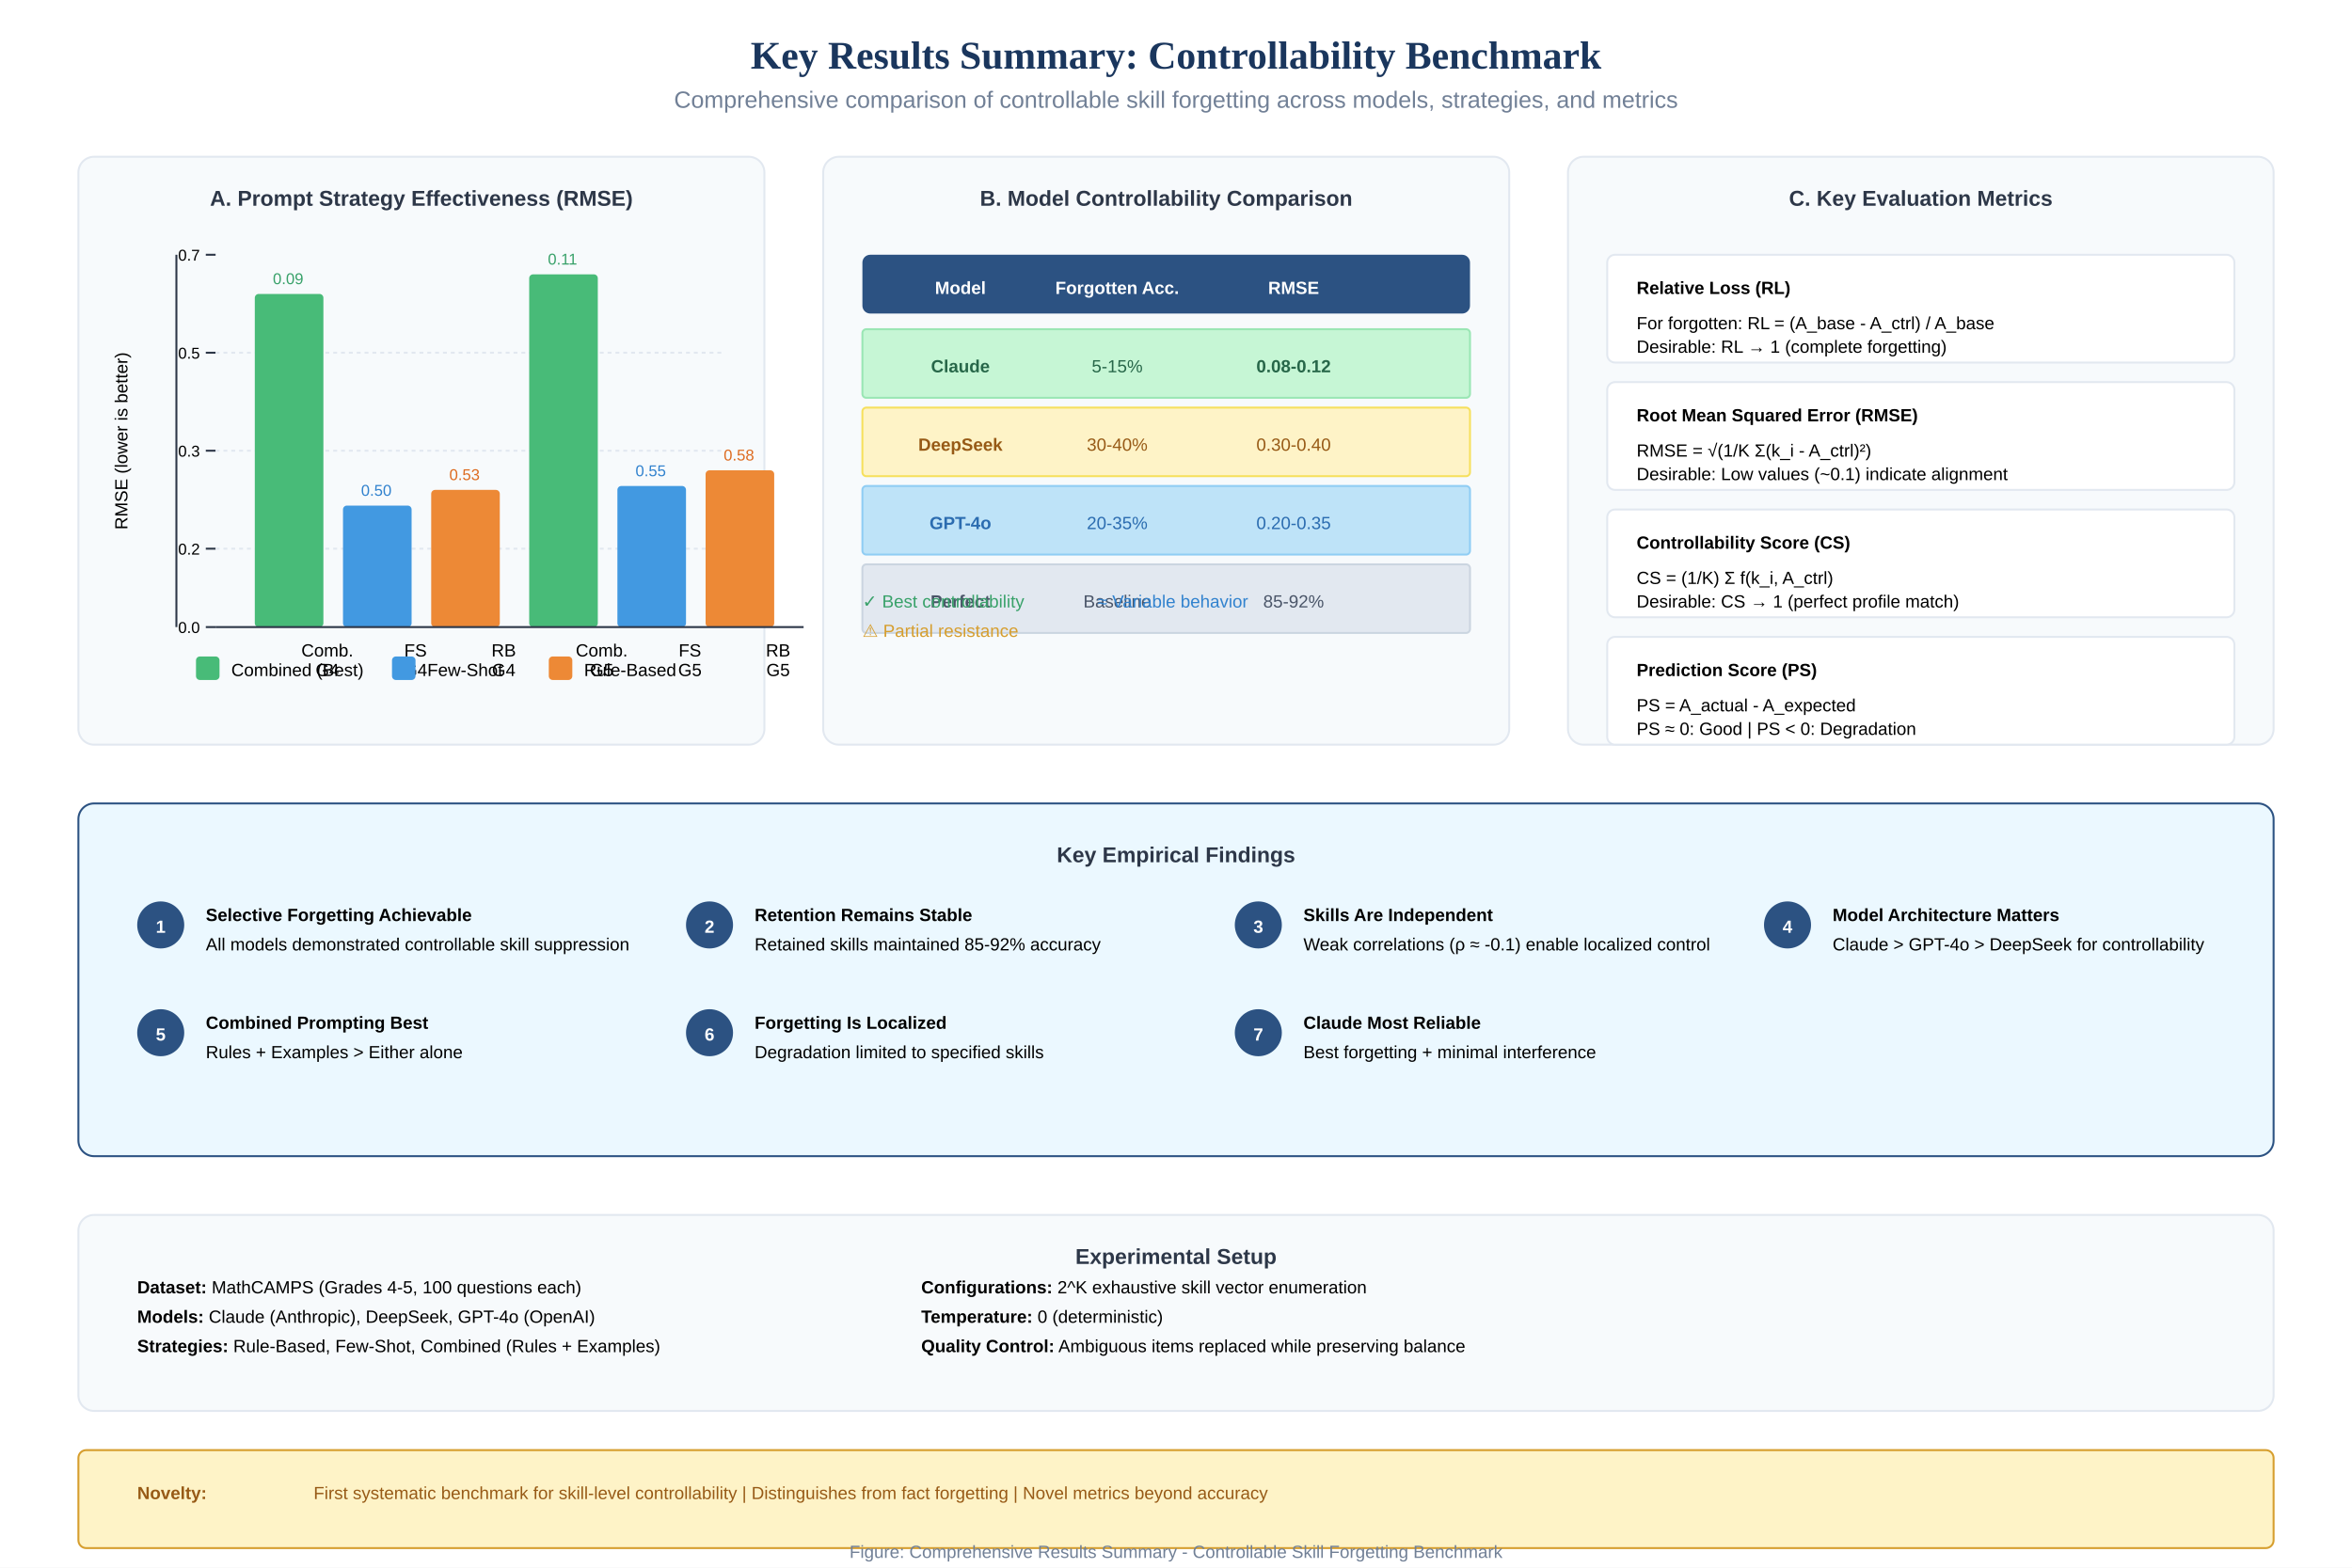
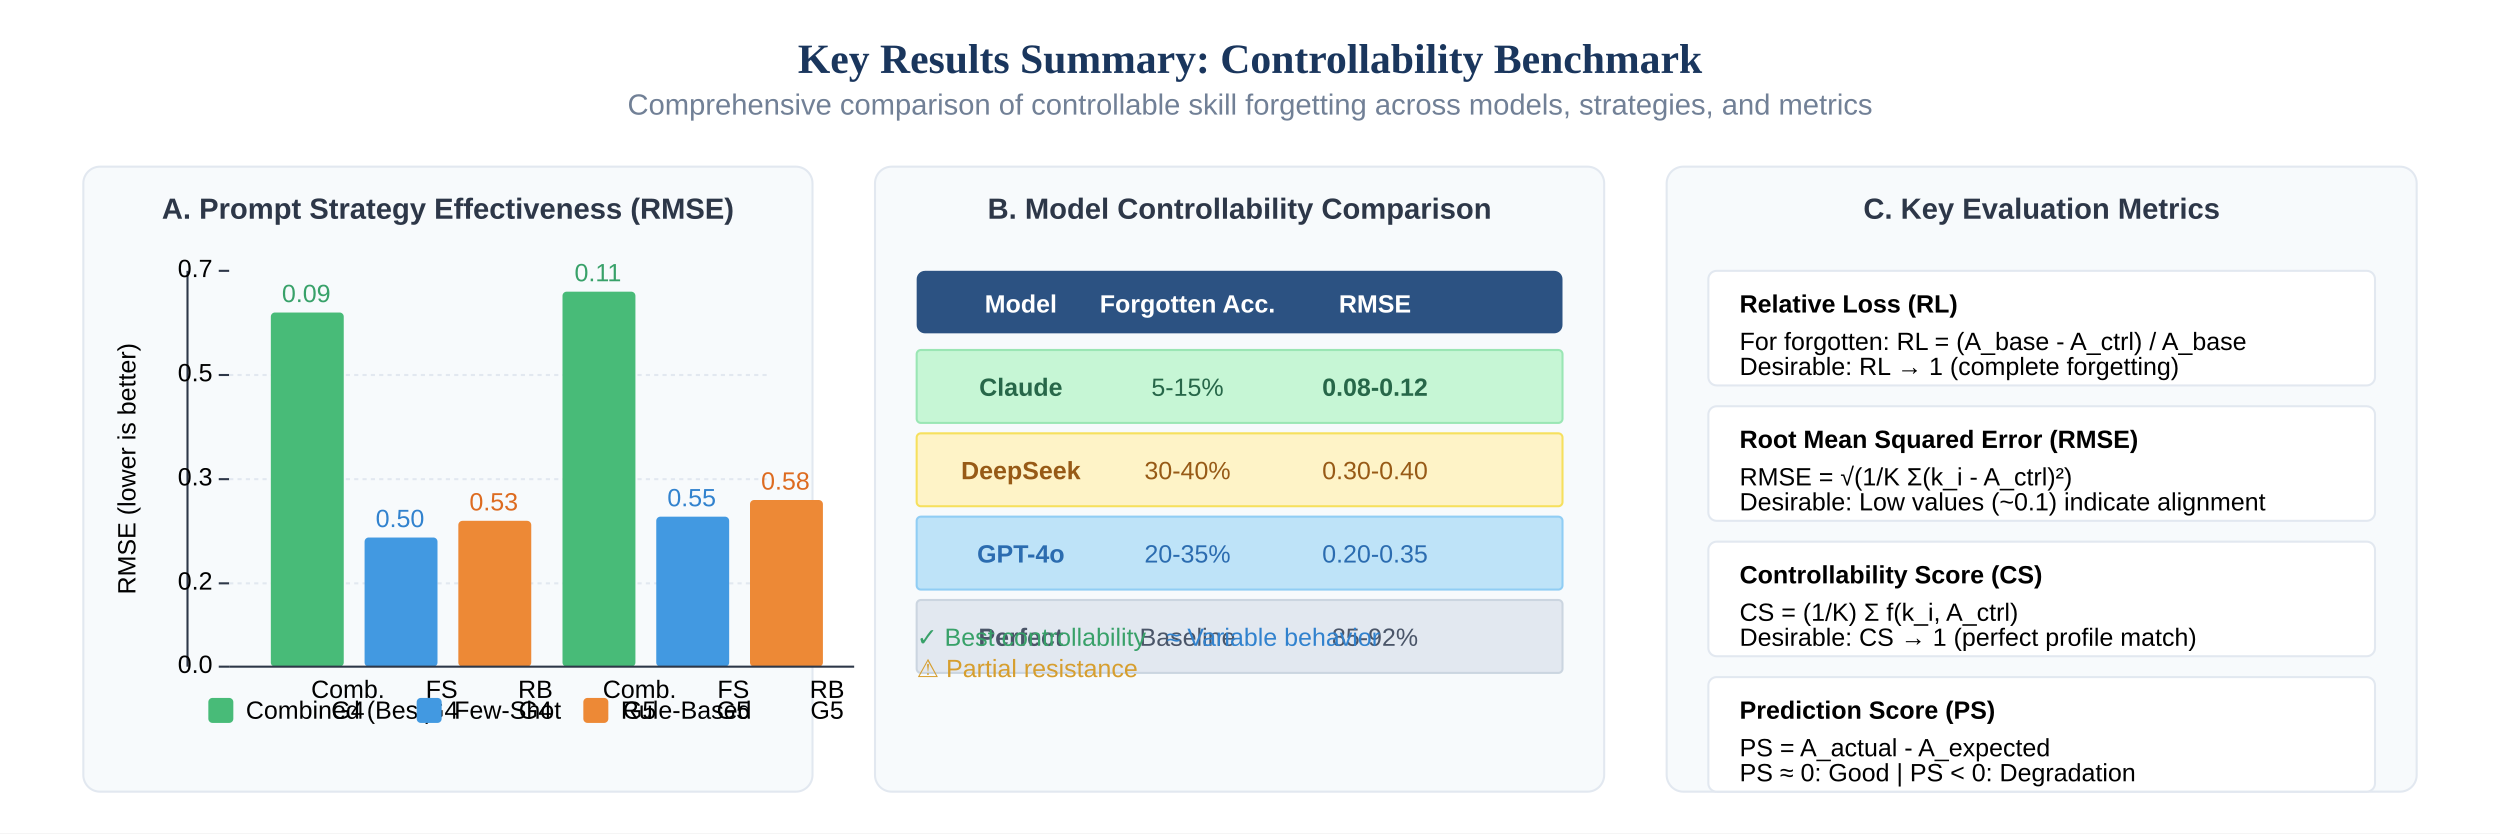
- <svg xmlns="http://www.w3.org/2000/svg" viewBox="0 0 1200 800">
+ <svg xmlns="http://www.w3.org/2000/svg" viewBox="0 0 1200 400">
  <defs>
    <style>
      .title { font-family: 'Times New Roman', serif; font-size: 20px; font-weight: bold; fill: #1a365d; }
-       .subtitle { font-family: 'Arial', sans-serif; font-size: 12px; fill: #718096; }
-       .label { font-family: 'Arial', sans-serif; font-size: 11px; fill: #2d3748; }
-       .small { font-family: 'Arial', sans-serif; font-size: 9px; }
-       .tick { font-family: 'Arial', sans-serif; font-size: 8px; }
+       .subtitle { font-family: 'Arial', sans-serif; font-size: 14px; fill: #718096; }
+       .label { font-family: 'Arial', sans-serif; font-size: 14px; fill: #2d3748; }
+       .small { font-family: 'Arial', sans-serif; font-size: 12px; }
+       .tick { font-family: 'Arial', sans-serif; font-size: 12px; }
      .bold { font-weight: bold; }
    </style>
  </defs>
-   <rect width="1200" height="800" fill="white" />
+   <rect width="1200" height="400" fill="white" />
  <text x="600" y="35" text-anchor="middle" class="title">Key Results Summary: Controllability Benchmark</text>
  <text x="600" y="55" text-anchor="middle" class="subtitle">Comprehensive comparison of controllable skill forgetting across models, strategies, and metrics</text>
  <g transform="translate(40, 80)">
    <rect x="0" y="0" width="350" height="300" fill="#f7fafc" stroke="#e2e8f0" rx="8" />
    <text x="175" y="25" text-anchor="middle" class="label bold">A. Prompt Strategy Effectiveness (RMSE)</text>
    <line x1="50" y1="50" x2="50" y2="240" stroke="#2d3748" stroke-width="1" />
    <text x="25" y="145" transform="rotate(-90, 25, 145)" text-anchor="middle" class="small">RMSE (lower is better)</text>
    <g transform="translate(70, 50)">
      <line x1="-5" y1="0" x2="0" y2="0" stroke="#2d3748" />
      <text x="-8" y="3" text-anchor="end" class="tick">0.7</text>
      <line x1="-5" y1="50" x2="0" y2="50" stroke="#2d3748" />
      <text x="-8" y="53" text-anchor="end" class="tick">0.5</text>
      <line x1="-5" y1="100" x2="0" y2="100" stroke="#2d3748" />
      <text x="-8" y="103" text-anchor="end" class="tick">0.3</text>
      <line x1="-5" y1="150" x2="0" y2="150" stroke="#2d3748" />
      <text x="-8" y="153" text-anchor="end" class="tick">0.2</text>
      <line x1="-5" y1="190" x2="0" y2="190" stroke="#2d3748" />
      <text x="-8" y="193" text-anchor="end" class="tick">0.0</text>
      <g stroke="#e2e8f0" stroke-dasharray="2,2">
        <line x1="0" y1="50" x2="260" y2="50" />
        <line x1="0" y1="100" x2="260" y2="100" />
        <line x1="0" y1="150" x2="260" y2="150" />
      </g>
      <rect x="20" y="20" width="35" height="170" fill="#48bb78" rx="2" />
      <text x="37" y="15" text-anchor="middle" class="tick" fill="#38a169">0.09</text>
      <rect x="65" y="128" width="35" height="62" fill="#4299e1" rx="2" />
      <text x="82" y="123" text-anchor="middle" class="tick" fill="#3182ce">0.50</text>
      <rect x="110" y="120" width="35" height="70" fill="#ed8936" rx="2" />
      <text x="127" y="115" text-anchor="middle" class="tick" fill="#dd6b20">0.53</text>
      <rect x="160" y="10" width="35" height="180" fill="#48bb78" rx="2" />
      <text x="177" y="5" text-anchor="middle" class="tick" fill="#38a169">0.11</text>
      <rect x="205" y="118" width="35" height="72" fill="#4299e1" rx="2" />
      <text x="222" y="113" text-anchor="middle" class="tick" fill="#3182ce">0.55</text>
      <rect x="250" y="110" width="35" height="80" fill="#ed8936" rx="2" />
      <text x="267" y="105" text-anchor="middle" class="tick" fill="#dd6b20">0.58</text>
      <line x1="0" y1="190" x2="300" y2="190" stroke="#2d3748" />
      <text x="57" y="205" text-anchor="middle" class="small">Comb.</text>
      <text x="57" y="215" text-anchor="middle" class="small">G4</text>
      <text x="102" y="205" text-anchor="middle" class="small">FS</text>
      <text x="102" y="215" text-anchor="middle" class="small">G4</text>
      <text x="147" y="205" text-anchor="middle" class="small">RB</text>
      <text x="147" y="215" text-anchor="middle" class="small">G4</text>
      <text x="197" y="205" text-anchor="middle" class="small">Comb.</text>
      <text x="197" y="215" text-anchor="middle" class="small">G5</text>
      <text x="242" y="205" text-anchor="middle" class="small">FS</text>
      <text x="242" y="215" text-anchor="middle" class="small">G5</text>
      <text x="287" y="205" text-anchor="middle" class="small">RB</text>
      <text x="287" y="215" text-anchor="middle" class="small">G5</text>
    </g>
    <g transform="translate(60, 255)">
      <rect x="0" y="0" width="12" height="12" fill="#48bb78" rx="2" />
      <text x="18" y="10" class="small">Combined (Best)</text>
      <rect x="100" y="0" width="12" height="12" fill="#4299e1" rx="2" />
      <text x="118" y="10" class="small">Few-Shot</text>
      <rect x="180" y="0" width="12" height="12" fill="#ed8936" rx="2" />
      <text x="198" y="10" class="small">Rule-Based</text>
    </g>
  </g>
  <g transform="translate(420, 80)">
    <rect x="0" y="0" width="350" height="300" fill="#f7fafc" stroke="#e2e8f0" rx="8" />
    <text x="175" y="25" text-anchor="middle" class="label bold">B. Model Controllability Comparison</text>
    <g transform="translate(20, 50)">
      <rect x="0" y="0" width="310" height="30" fill="#2c5282" rx="4" />
      <text x="50" y="20" text-anchor="middle" fill="white" class="small bold">Model</text>
      <text x="130" y="20" text-anchor="middle" fill="white" class="small bold">Forgotten Acc.</text>
      <text x="220" y="20" text-anchor="middle" fill="white" class="small bold">RMSE</text>
      <rect x="0" y="38" width="310" height="35" fill="#c6f6d5" stroke="#9ae6b4" rx="2" />
      <text x="50" y="60" text-anchor="middle" class="small bold" fill="#276749">Claude</text>
      <text x="130" y="60" text-anchor="middle" class="small" fill="#276749">5-15%</text>
      <text x="220" y="60" text-anchor="middle" class="small bold" fill="#276749">0.08-0.12</text>
      <rect x="0" y="78" width="310" height="35" fill="#fef3c7" stroke="#f6e05e" rx="2" />
      <text x="50" y="100" text-anchor="middle" class="small bold" fill="#975a16">DeepSeek</text>
      <text x="130" y="100" text-anchor="middle" class="small" fill="#975a16">30-40%</text>
      <text x="220" y="100" text-anchor="middle" class="small" fill="#975a16">0.30-0.40</text>
      <rect x="0" y="118" width="310" height="35" fill="#bee3f8" stroke="#90cdf4" rx="2" />
      <text x="50" y="140" text-anchor="middle" class="small bold" fill="#2b6cb0">GPT-4o</text>
      <text x="130" y="140" text-anchor="middle" class="small" fill="#2b6cb0">20-35%</text>
      <text x="220" y="140" text-anchor="middle" class="small" fill="#2b6cb0">0.20-0.35</text>
      <rect x="0" y="158" width="310" height="35" fill="#e2e8f0" stroke="#cbd5e0" rx="2" />
      <text x="50" y="180" text-anchor="middle" class="small bold" fill="#4a5568">Perfect</text>
      <text x="130" y="180" text-anchor="middle" class="small" fill="#4a5568">Baseline</text>
      <text x="220" y="180" text-anchor="middle" class="small" fill="#4a5568">85-92%</text>
    </g>
    <g transform="translate(20, 230)">
      <text x="0" y="0" class="small" fill="#38a169">✓ Best controllability</text>
      <text x="0" y="15" class="small" fill="#d69e2e">⚠ Partial resistance</text>
      <text x="120" y="0" class="small" fill="#3182ce">≈ Variable behavior</text>
    </g>
  </g>
  <g transform="translate(800, 80)">
    <rect x="0" y="0" width="360" height="300" fill="#f7fafc" stroke="#e2e8f0" rx="8" />
    <text x="180" y="25" text-anchor="middle" class="label bold">C. Key Evaluation Metrics</text>
    <g transform="translate(20, 50)">
      <rect x="0" y="0" width="320" height="55" fill="white" stroke="#e2e8f0" rx="4" />
      <text x="15" y="20" class="small bold">Relative Loss (RL)</text>
      <text x="15" y="38" class="small">For forgotten: RL = (A_base - A_ctrl) / A_base</text>
      <text x="15" y="50" class="small">Desirable: RL → 1 (complete forgetting)</text>
      <rect x="0" y="65" width="320" height="55" fill="white" stroke="#e2e8f0" rx="4" />
      <text x="15" y="85" class="small bold">Root Mean Squared Error (RMSE)</text>
      <text x="15" y="103" class="small">RMSE = √(1/K Σ(k_i - A_ctrl)²)</text>
      <text x="15" y="115" class="small">Desirable: Low values (~0.1) indicate alignment</text>
      <rect x="0" y="130" width="320" height="55" fill="white" stroke="#e2e8f0" rx="4" />
      <text x="15" y="150" class="small bold">Controllability Score (CS)</text>
      <text x="15" y="168" class="small">CS = (1/K) Σ f(k_i, A_ctrl)</text>
      <text x="15" y="180" class="small">Desirable: CS → 1 (perfect profile match)</text>
      <rect x="0" y="195" width="320" height="55" fill="white" stroke="#e2e8f0" rx="4" />
      <text x="15" y="215" class="small bold">Prediction Score (PS)</text>
      <text x="15" y="233" class="small">PS = A_actual - A_expected</text>
      <text x="15" y="245" class="small">PS ≈ 0: Good | PS &lt; 0: Degradation</text>
    </g>
  </g>
-   <g transform="translate(40, 410)">
-     <rect x="0" y="0" width="1120" height="180" fill="#ebf8ff" stroke="#2c5282" rx="8" />
-     <text x="560" y="30" text-anchor="middle" class="label bold" font-size="14">Key Empirical Findings</text>
-     <g transform="translate(30, 50)">
-       <g transform="translate(0, 0)">
-         <circle cx="12" cy="12" r="12" fill="#2c5282" />
-         <text x="12" y="16" text-anchor="middle" fill="white" class="small bold">1</text>
-         <text x="35" y="10" class="small bold">Selective Forgetting Achievable</text>
-         <text x="35" y="25" class="small">All models demonstrated controllable skill suppression</text>
-       </g>
-       <g transform="translate(280, 0)">
-         <circle cx="12" cy="12" r="12" fill="#2c5282" />
-         <text x="12" y="16" text-anchor="middle" fill="white" class="small bold">2</text>
-         <text x="35" y="10" class="small bold">Retention Remains Stable</text>
-         <text x="35" y="25" class="small">Retained skills maintained 85-92% accuracy</text>
-       </g>
-       <g transform="translate(560, 0)">
-         <circle cx="12" cy="12" r="12" fill="#2c5282" />
-         <text x="12" y="16" text-anchor="middle" fill="white" class="small bold">3</text>
-         <text x="35" y="10" class="small bold">Skills Are Independent</text>
-         <text x="35" y="25" class="small">Weak correlations (ρ ≈ -0.1) enable localized control</text>
-       </g>
-       <g transform="translate(830, 0)">
-         <circle cx="12" cy="12" r="12" fill="#2c5282" />
-         <text x="12" y="16" text-anchor="middle" fill="white" class="small bold">4</text>
-         <text x="35" y="10" class="small bold">Model Architecture Matters</text>
-         <text x="35" y="25" class="small">Claude &gt; GPT-4o &gt; DeepSeek for controllability</text>
-       </g>
-       <g transform="translate(0, 55)">
-         <circle cx="12" cy="12" r="12" fill="#2c5282" />
-         <text x="12" y="16" text-anchor="middle" fill="white" class="small bold">5</text>
-         <text x="35" y="10" class="small bold">Combined Prompting Best</text>
-         <text x="35" y="25" class="small">Rules + Examples &gt; Either alone</text>
-       </g>
-       <g transform="translate(280, 55)">
-         <circle cx="12" cy="12" r="12" fill="#2c5282" />
-         <text x="12" y="16" text-anchor="middle" fill="white" class="small bold">6</text>
-         <text x="35" y="10" class="small bold">Forgetting Is Localized</text>
-         <text x="35" y="25" class="small">Degradation limited to specified skills</text>
-       </g>
-       <g transform="translate(560, 55)">
-         <circle cx="12" cy="12" r="12" fill="#2c5282" />
-         <text x="12" y="16" text-anchor="middle" fill="white" class="small bold">7</text>
-         <text x="35" y="10" class="small bold">Claude Most Reliable</text>
-         <text x="35" y="25" class="small">Best forgetting + minimal interference</text>
-       </g>
-     </g>
-   </g>
-   <g transform="translate(40, 620)">
-     <rect x="0" y="0" width="1120" height="100" fill="#f7fafc" stroke="#e2e8f0" rx="8" />
-     <text x="560" y="25" text-anchor="middle" class="label bold">Experimental Setup</text>
-     <g transform="translate(30, 40)">
-       <text x="0" y="0" class="small">
-         <tspan font-weight="bold">Dataset:</tspan> MathCAMPS (Grades 4-5, 100 questions each)</text>
-       <text x="0" y="15" class="small">
-         <tspan font-weight="bold">Models:</tspan> Claude (Anthropic), DeepSeek, GPT-4o (OpenAI)</text>
-       <text x="0" y="30" class="small">
-         <tspan font-weight="bold">Strategies:</tspan> Rule-Based, Few-Shot, Combined (Rules + Examples)</text>
-       <text x="400" y="0" class="small">
-         <tspan font-weight="bold">Configurations:</tspan> 2^K exhaustive skill vector enumeration</text>
-       <text x="400" y="15" class="small">
-         <tspan font-weight="bold">Temperature:</tspan> 0 (deterministic)</text>
-       <text x="400" y="30" class="small">
-         <tspan font-weight="bold">Quality Control:</tspan> Ambiguous items replaced while preserving balance</text>
-     </g>
-   </g>
-   <g transform="translate(40, 740)">
-     <rect x="0" y="0" width="1120" height="50" fill="#fef3c7" stroke="#d69e2e" rx="4" />
-     <text x="30" y="25" class="small bold" fill="#975a16">Novelty:</text>
-     <text x="120" y="25" class="small" fill="#975a16">First systematic benchmark for skill-level controllability | Distinguishes from fact forgetting | Novel metrics beyond accuracy</text>
-   </g>
-   <text x="600" y="795" text-anchor="middle" class="small" fill="#718096">Figure: Comprehensive Results Summary - Controllable Skill Forgetting Benchmark</text>
</svg>
